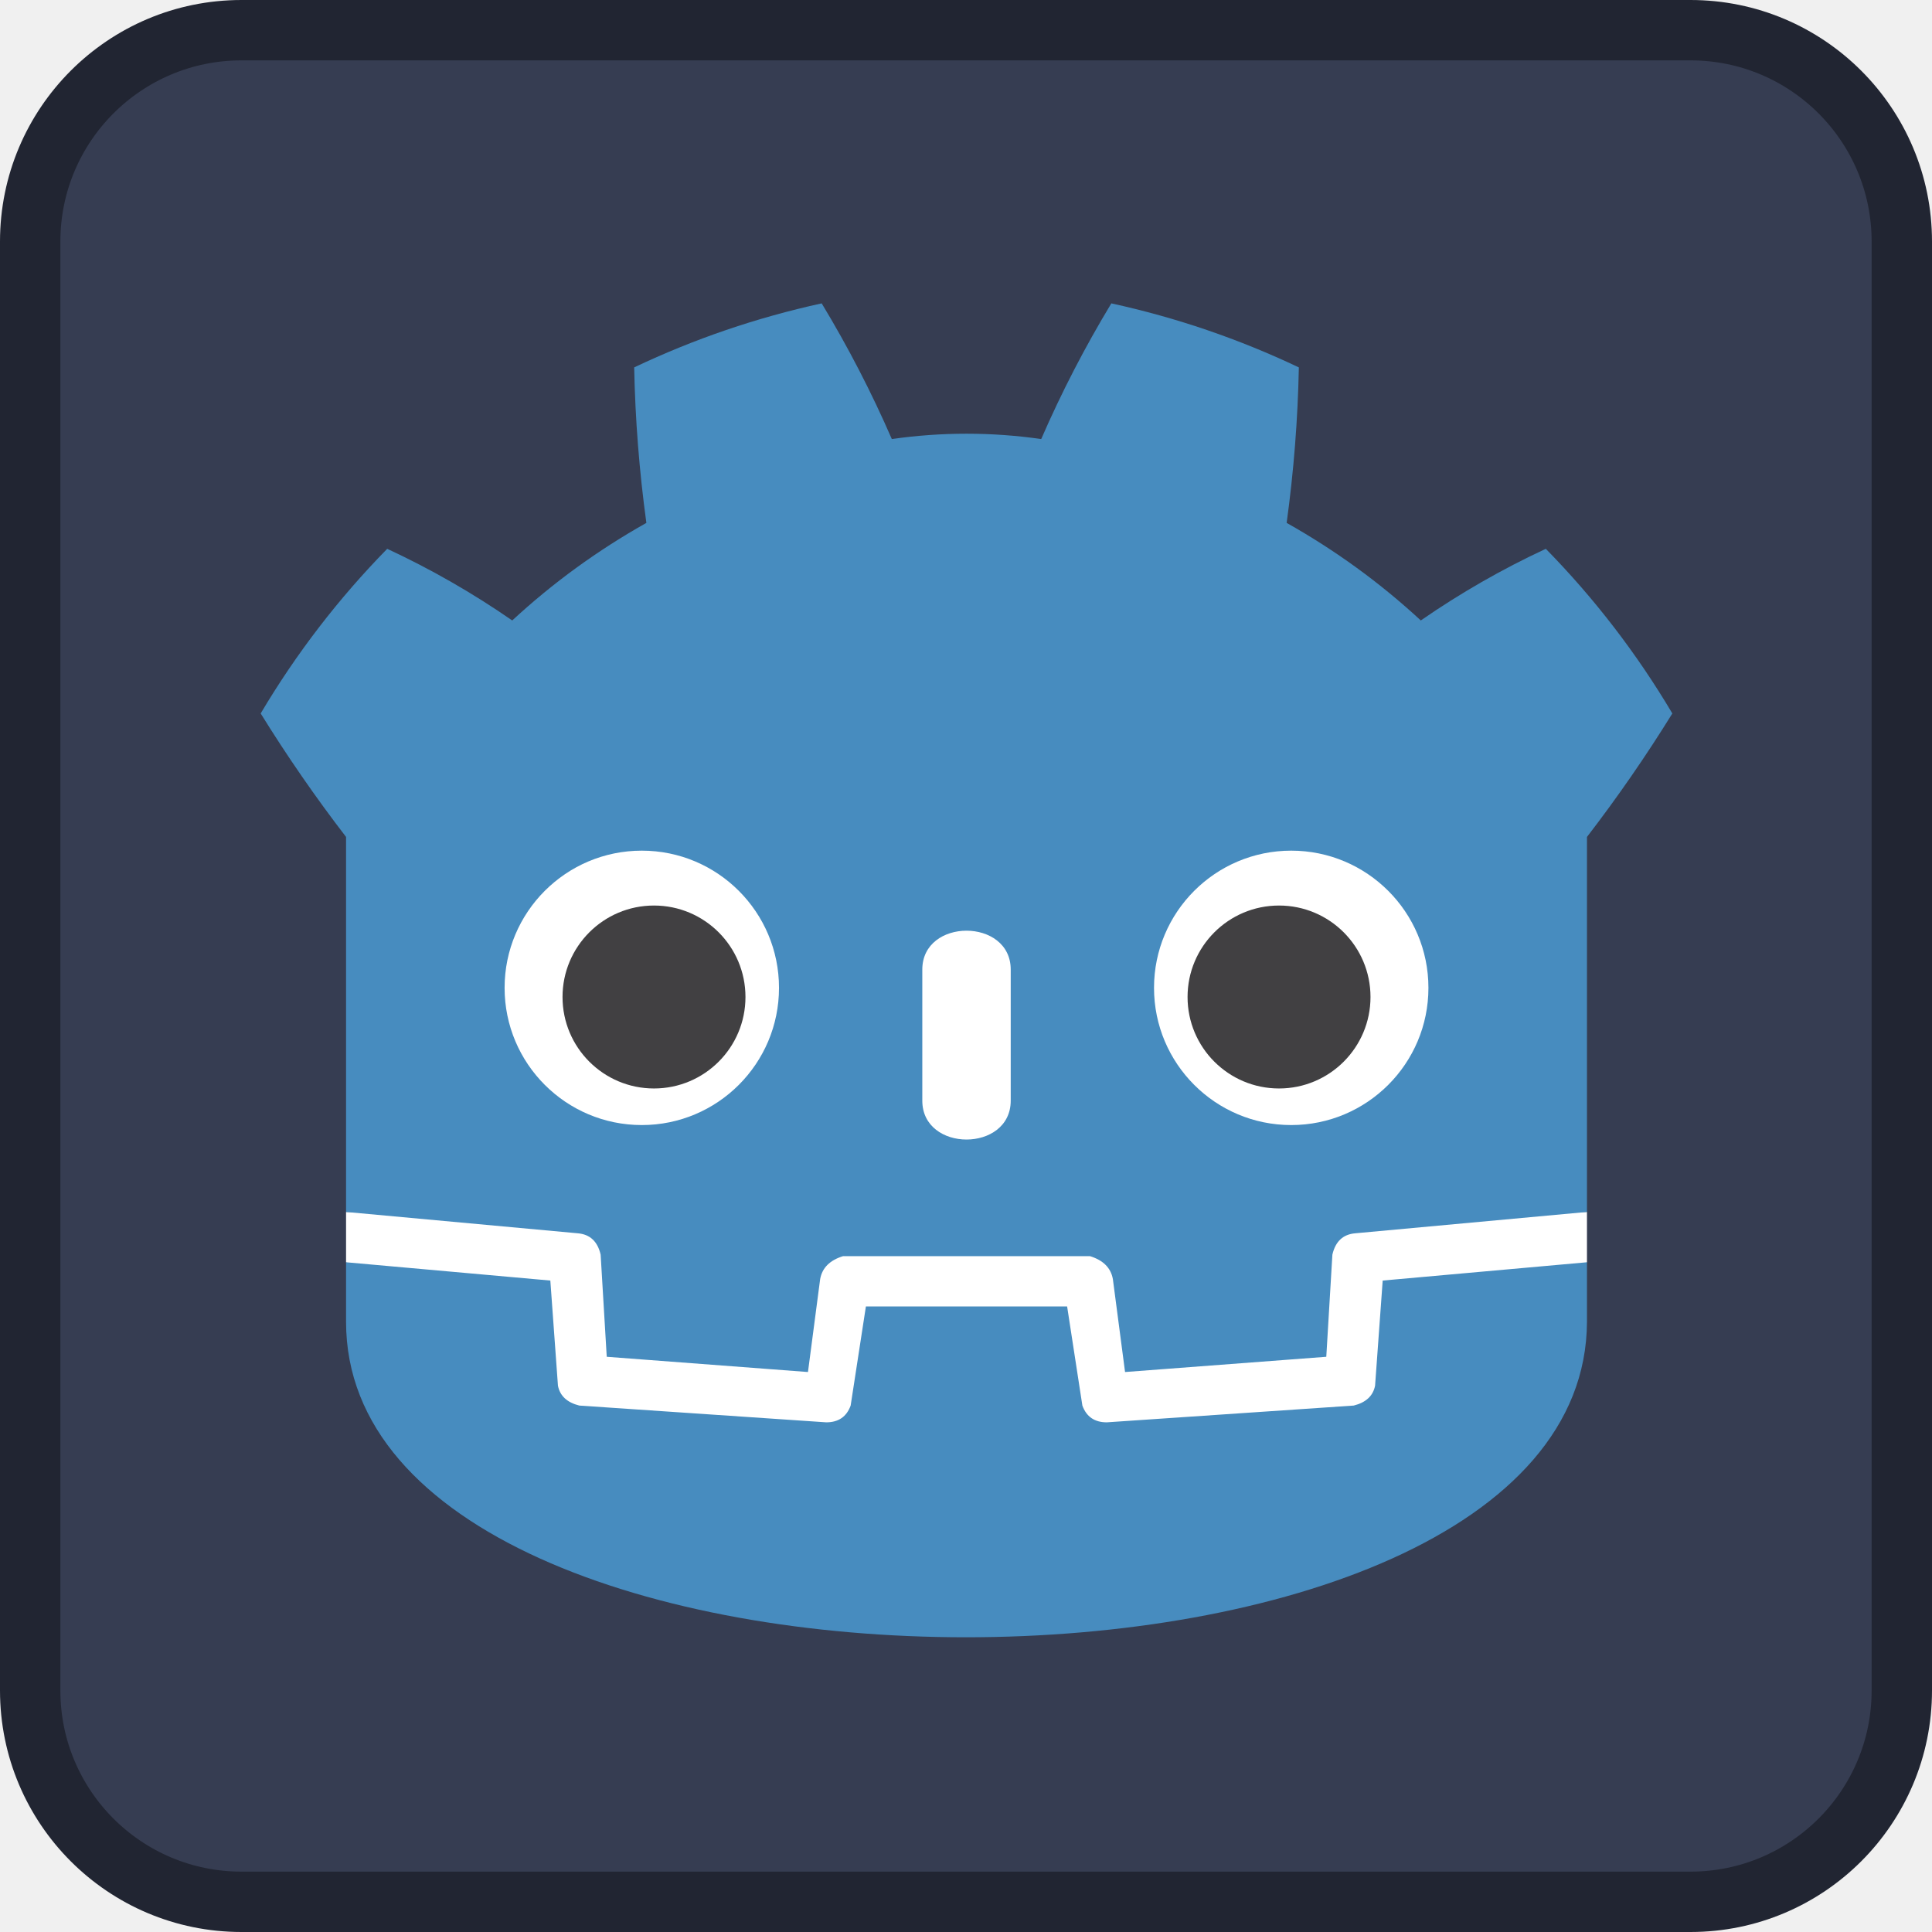
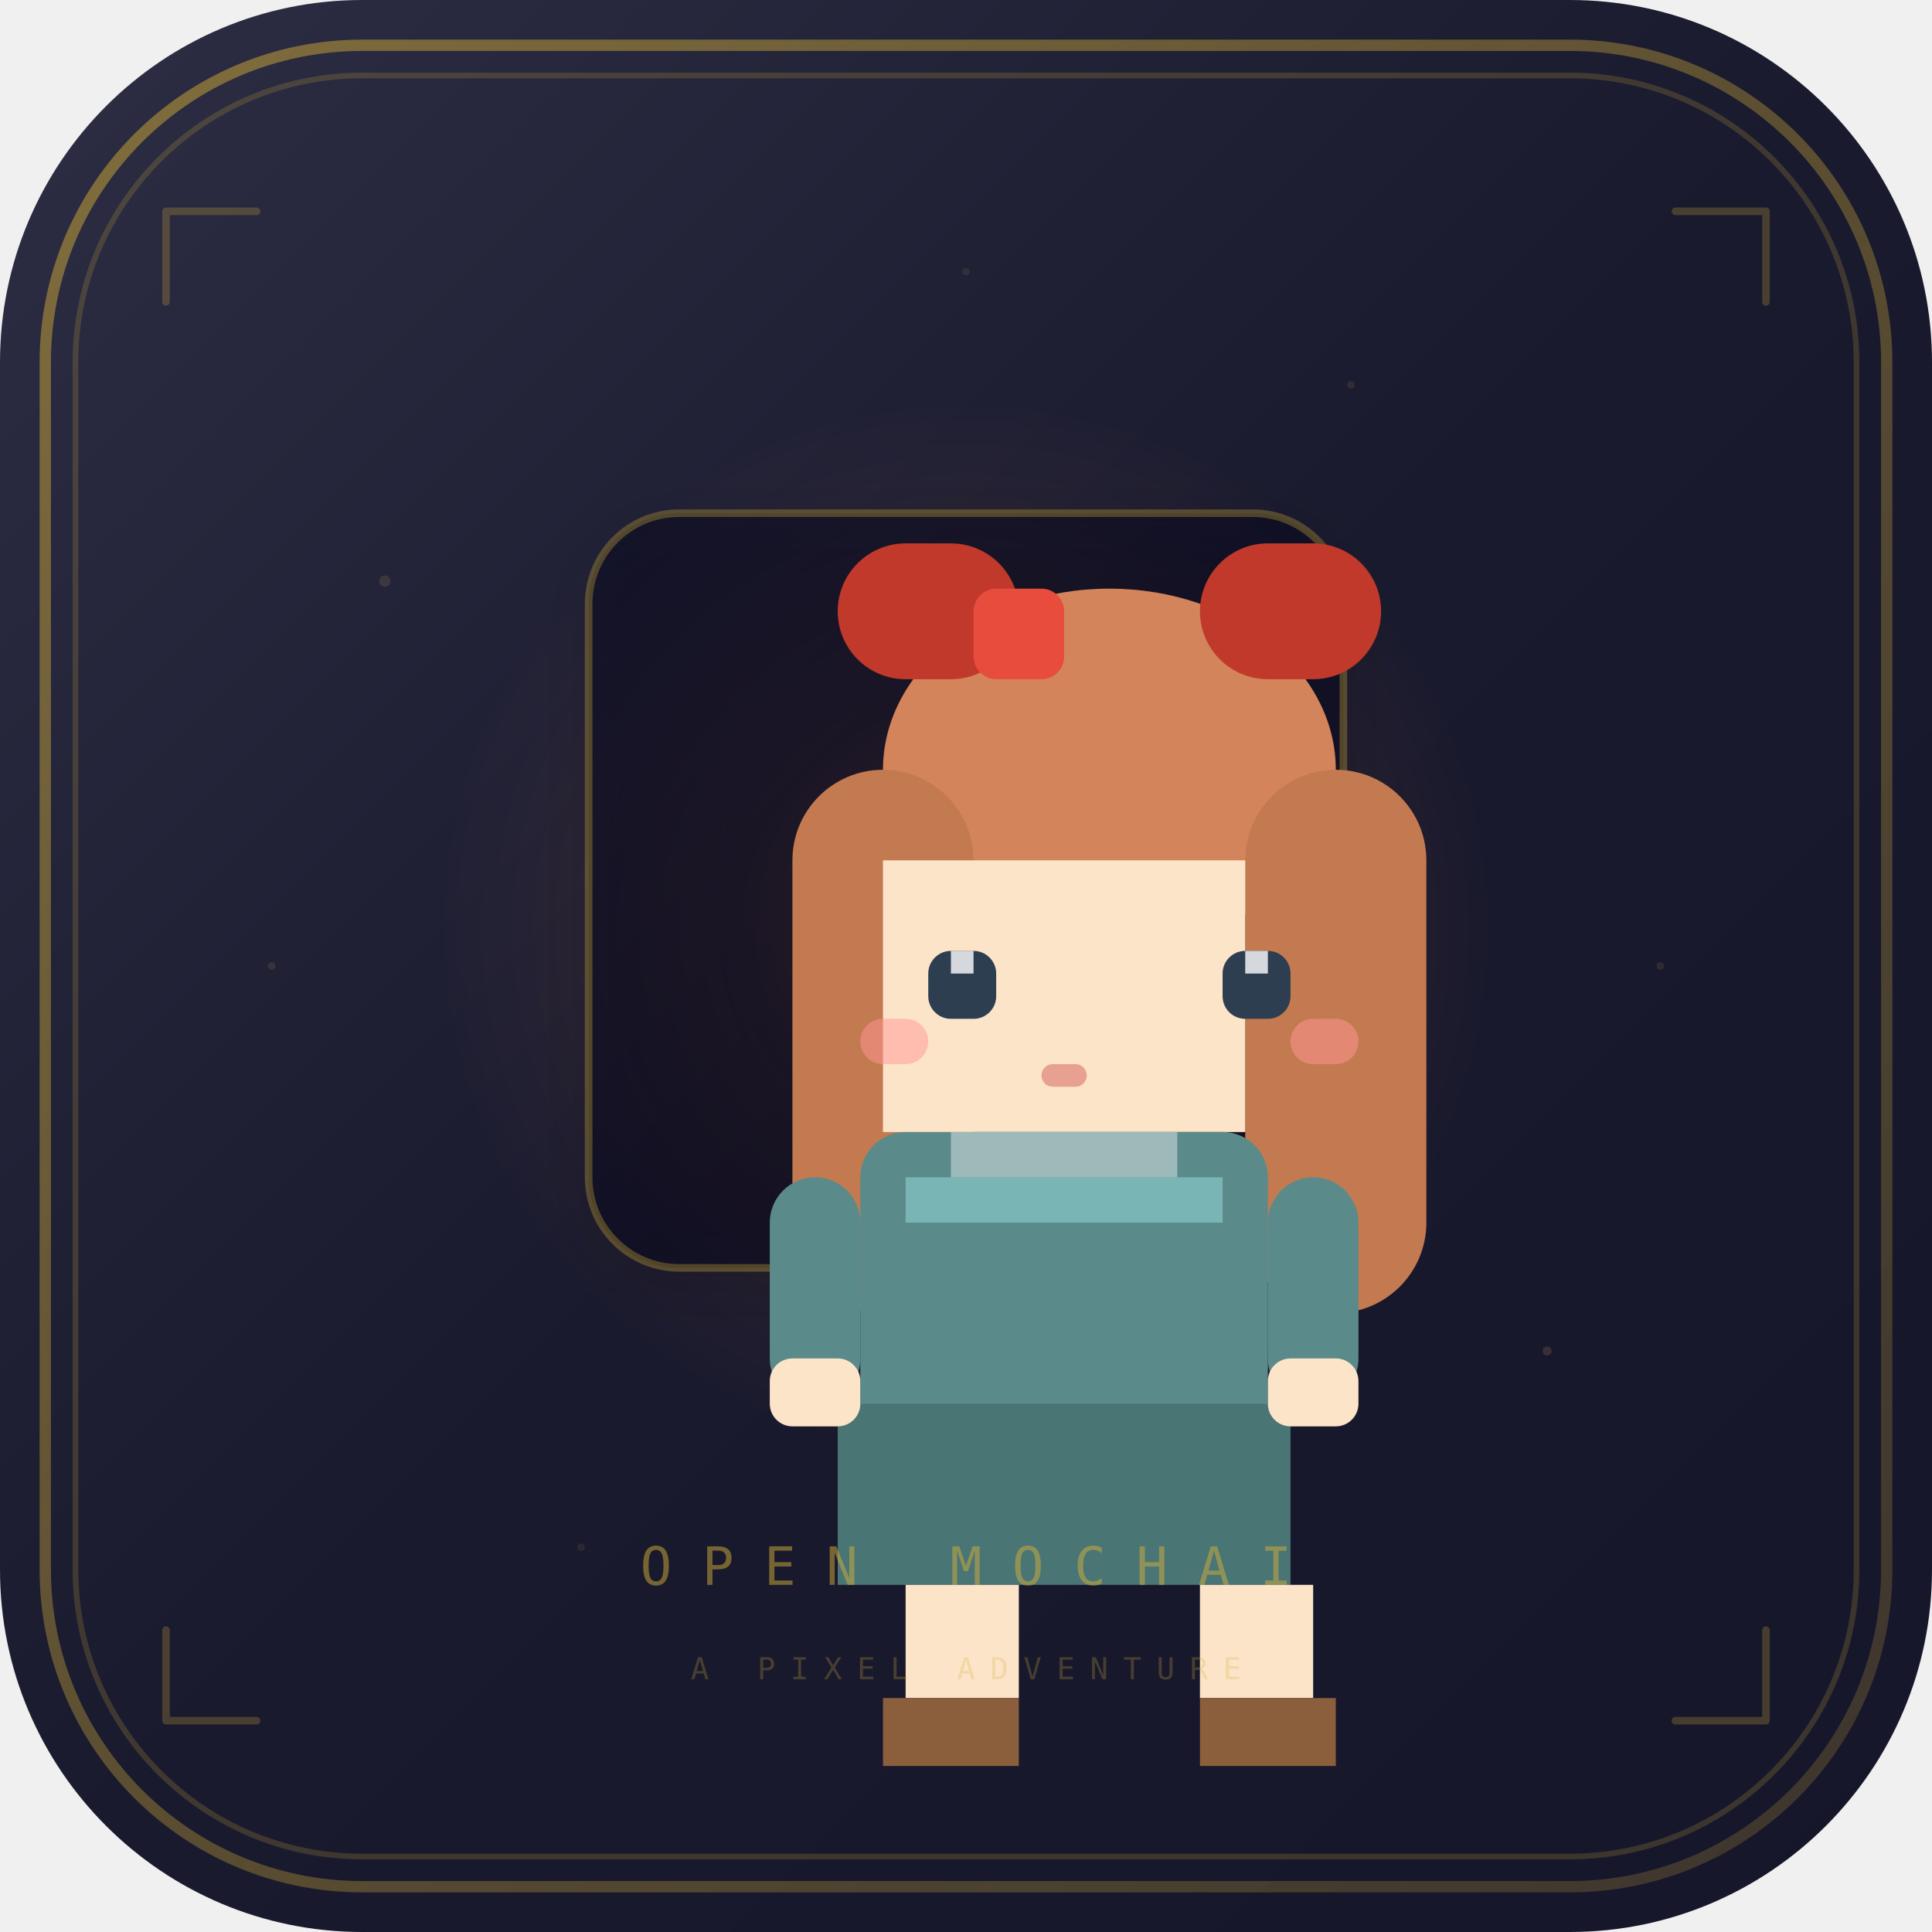
- <svg xmlns="http://www.w3.org/2000/svg" width="128" height="128">
-   <rect width="124" height="124" x="2" y="2" fill="#363d52" stroke="#212532" stroke-width="4" rx="14" />
-   <g fill="#fff" transform="translate(12.322 12.322)scale(.101)">
-     <path d="M105 673v33q407 354 814 0v-33z" />
-     <path fill="#478cbf" d="m105 673 152 14q12 1 15 14l4 67 132 10 8-61q2-11 15-15h162q13 4 15 15l8 61 132-10 4-67q3-13 15-14l152-14V427q30-39 56-81-35-59-83-108-43 20-82 47-40-37-88-64 7-51 8-102-59-28-123-42-26 43-46 89-49-7-98 0-20-46-46-89-64 14-123 42 1 51 8 102-48 27-88 64-39-27-82-47-48 49-83 108 26 42 56 81zm0 33v39c0 276 813 276 814 0v-39l-134 12-5 69q-2 10-14 13l-162 11q-12 0-16-11l-10-65H446l-10 65q-4 11-16 11l-162-11q-12-3-14-13l-5-69z" />
-     <path d="M483 600c0 34 58 34 58 0v-86c0-34-58-34-58 0z" />
-     <circle cx="725" cy="526" r="90" />
-     <circle cx="299" cy="526" r="90" />
+ <svg xmlns="http://www.w3.org/2000/svg" viewBox="0 0 512 512" width="512" height="512">
+   <defs>
+     <linearGradient id="bgGrad" x1="0%" y1="0%" x2="100%" y2="100%">
+       <stop offset="0%" style="stop-color:#2d2d44" />
+       <stop offset="50%" style="stop-color:#1a1a2e" />
+       <stop offset="100%" style="stop-color:#16162a" />
+     </linearGradient>
+     <radialGradient id="glowGrad" cx="50%" cy="50%" r="50%">
+       <stop offset="0%" style="stop-color:#ffb450;stop-opacity:0.25" />
+       <stop offset="40%" style="stop-color:#ff9640;stop-opacity:0.1" />
+       <stop offset="100%" style="stop-color:#ff9640;stop-opacity:0" />
+     </radialGradient>
+     <linearGradient id="borderGrad" x1="0%" y1="0%" x2="100%" y2="100%">
+       <stop offset="0%" style="stop-color:#d4af37;stop-opacity:0.5" />
+       <stop offset="100%" style="stop-color:#d4af37;stop-opacity:0.2" />
+     </linearGradient>
+     <filter id="frameShadow" x="-10%" y="-10%" width="120%" height="120%">
+       <feDropShadow dx="0" dy="4" stdDeviation="8" flood-color="#000000" flood-opacity="0.3" />
+     </filter>
+   </defs>
+   <rect width="512" height="512" rx="96" fill="url(#bgGrad)" />
+   <circle cx="102" cy="154" r="1.5" fill="#ffc864" opacity="0.12" />
+   <circle cx="358" cy="102" r="1" fill="#ffc864" opacity="0.1" />
+   <circle cx="410" cy="358" r="1.2" fill="#ffc864" opacity="0.14" />
+   <circle cx="154" cy="410" r="1" fill="#ffc864" opacity="0.08" />
+   <circle cx="256" cy="256" r="2" fill="#ffc864" opacity="0.06" />
+   <circle cx="72" cy="256" r="1" fill="#ffc864" opacity="0.1" />
+   <circle cx="440" cy="256" r="1" fill="#ffc864" opacity="0.1" />
+   <circle cx="256" cy="72" r="1" fill="#ffc864" opacity="0.08" />
+   <circle cx="256" cy="440" r="1" fill="#ffc864" opacity="0.08" />
+   <circle cx="256" cy="246" r="140" fill="url(#glowGrad)" />
+   <rect x="12" y="12" width="488" height="488" rx="84" fill="none" stroke="url(#borderGrad)" stroke-width="3" />
+   <rect x="20" y="20" width="472" height="472" rx="76" fill="none" stroke="#d4af37" stroke-width="1.5" opacity="0.2" />
+   <path d="M44 56 L44 80 M44 56 L68 56" stroke="#d4af37" stroke-width="2" opacity="0.25" fill="none" stroke-linecap="round" />
+   <path d="M468 56 L468 80 M468 56 L444 56" stroke="#d4af37" stroke-width="2" opacity="0.25" fill="none" stroke-linecap="round" />
+   <path d="M44 456 L44 432 M44 456 L68 456" stroke="#d4af37" stroke-width="2" opacity="0.25" fill="none" stroke-linecap="round" />
+   <path d="M468 456 L468 432 M468 456 L444 456" stroke="#d4af37" stroke-width="2" opacity="0.25" fill="none" stroke-linecap="round" />
+   <g filter="url(#frameShadow)">
+     <rect x="156" y="136" width="200" height="200" rx="24" fill="#0a0a14" fill-opacity="0.4" stroke="#d4af37" stroke-width="2" stroke-opacity="0.3" />
  </g>
-   <g fill="#414042" transform="translate(12.322 12.322)scale(.101)">
-     <circle cx="307" cy="532" r="60" />
-     <circle cx="717" cy="532" r="60" />
+   <g transform="translate(186, 156) scale(6)">
+     <rect x="8" y="0" width="20" height="16" fill="#d4845a" rx="10" ry="10" />
+     <rect x="4" y="8" width="8" height="24" fill="#c47a50" rx="4" />
+     <rect x="24" y="8" width="8" height="24" fill="#c47a50" rx="4" />
+     <rect x="6" y="-2" width="8" height="6" fill="#c0392b" rx="3" />
+     <rect x="22" y="-2" width="8" height="6" fill="#c0392b" rx="3" />
+     <rect x="12" y="0" width="4" height="4" fill="#e74c3c" rx="1" />
+     <rect x="8" y="12" width="16" height="12" fill="#fce4c8" />
+     <rect x="10" y="16" width="3" height="3" fill="#2c3e50" rx="1" />
+     <rect x="23" y="16" width="3" height="3" fill="#2c3e50" rx="1" />
+     <rect x="11" y="16" width="1" height="1" fill="#ffffff" opacity="0.8" />
+     <rect x="24" y="16" width="1" height="1" fill="#ffffff" opacity="0.8" />
+     <rect x="7" y="19" width="3" height="2" fill="#ff9696" opacity="0.5" rx="1" />
+     <rect x="26" y="19" width="3" height="2" fill="#ff9696" opacity="0.5" rx="1" />
+     <rect x="15" y="21" width="2" height="1" fill="#e8a090" rx="0.5" />
+     <rect x="7" y="24" width="18" height="14" fill="#5b8a8a" rx="2" />
+     <rect x="9" y="26" width="14" height="2" fill="#7ab5b5" />
+     <rect x="11" y="24" width="10" height="2" fill="#ffffff" opacity="0.4" />
+     <rect x="6" y="36" width="20" height="8" fill="#4a7575" rx="0" ry="4" />
+     <rect x="3" y="26" width="4" height="10" fill="#5b8a8a" rx="2" />
+     <rect x="25" y="26" width="4" height="10" fill="#5b8a8a" rx="2" />
+     <rect x="3" y="34" width="4" height="3" fill="#fce4c8" rx="1" />
+     <rect x="25" y="34" width="4" height="3" fill="#fce4c8" rx="1" />
+     <rect x="9" y="44" width="5" height="5" fill="#fce4c8" />
+     <rect x="22" y="44" width="5" height="5" fill="#fce4c8" />
+     <rect x="8" y="49" width="6" height="3" fill="#8b5e3c" rx="0" ry="2" />
+     <rect x="22" y="49" width="6" height="3" fill="#8b5e3c" rx="0" ry="2" />
  </g>
+   <text x="256" y="420" text-anchor="middle" font-family="monospace" font-size="14" letter-spacing="8" fill="#d4af37" opacity="0.5">OPEN MOCHAI</text>
+   <text x="256" y="445" text-anchor="middle" font-family="monospace" font-size="8" letter-spacing="4" fill="#d4af37" opacity="0.25">A PIXEL ADVENTURE</text>
</svg>
